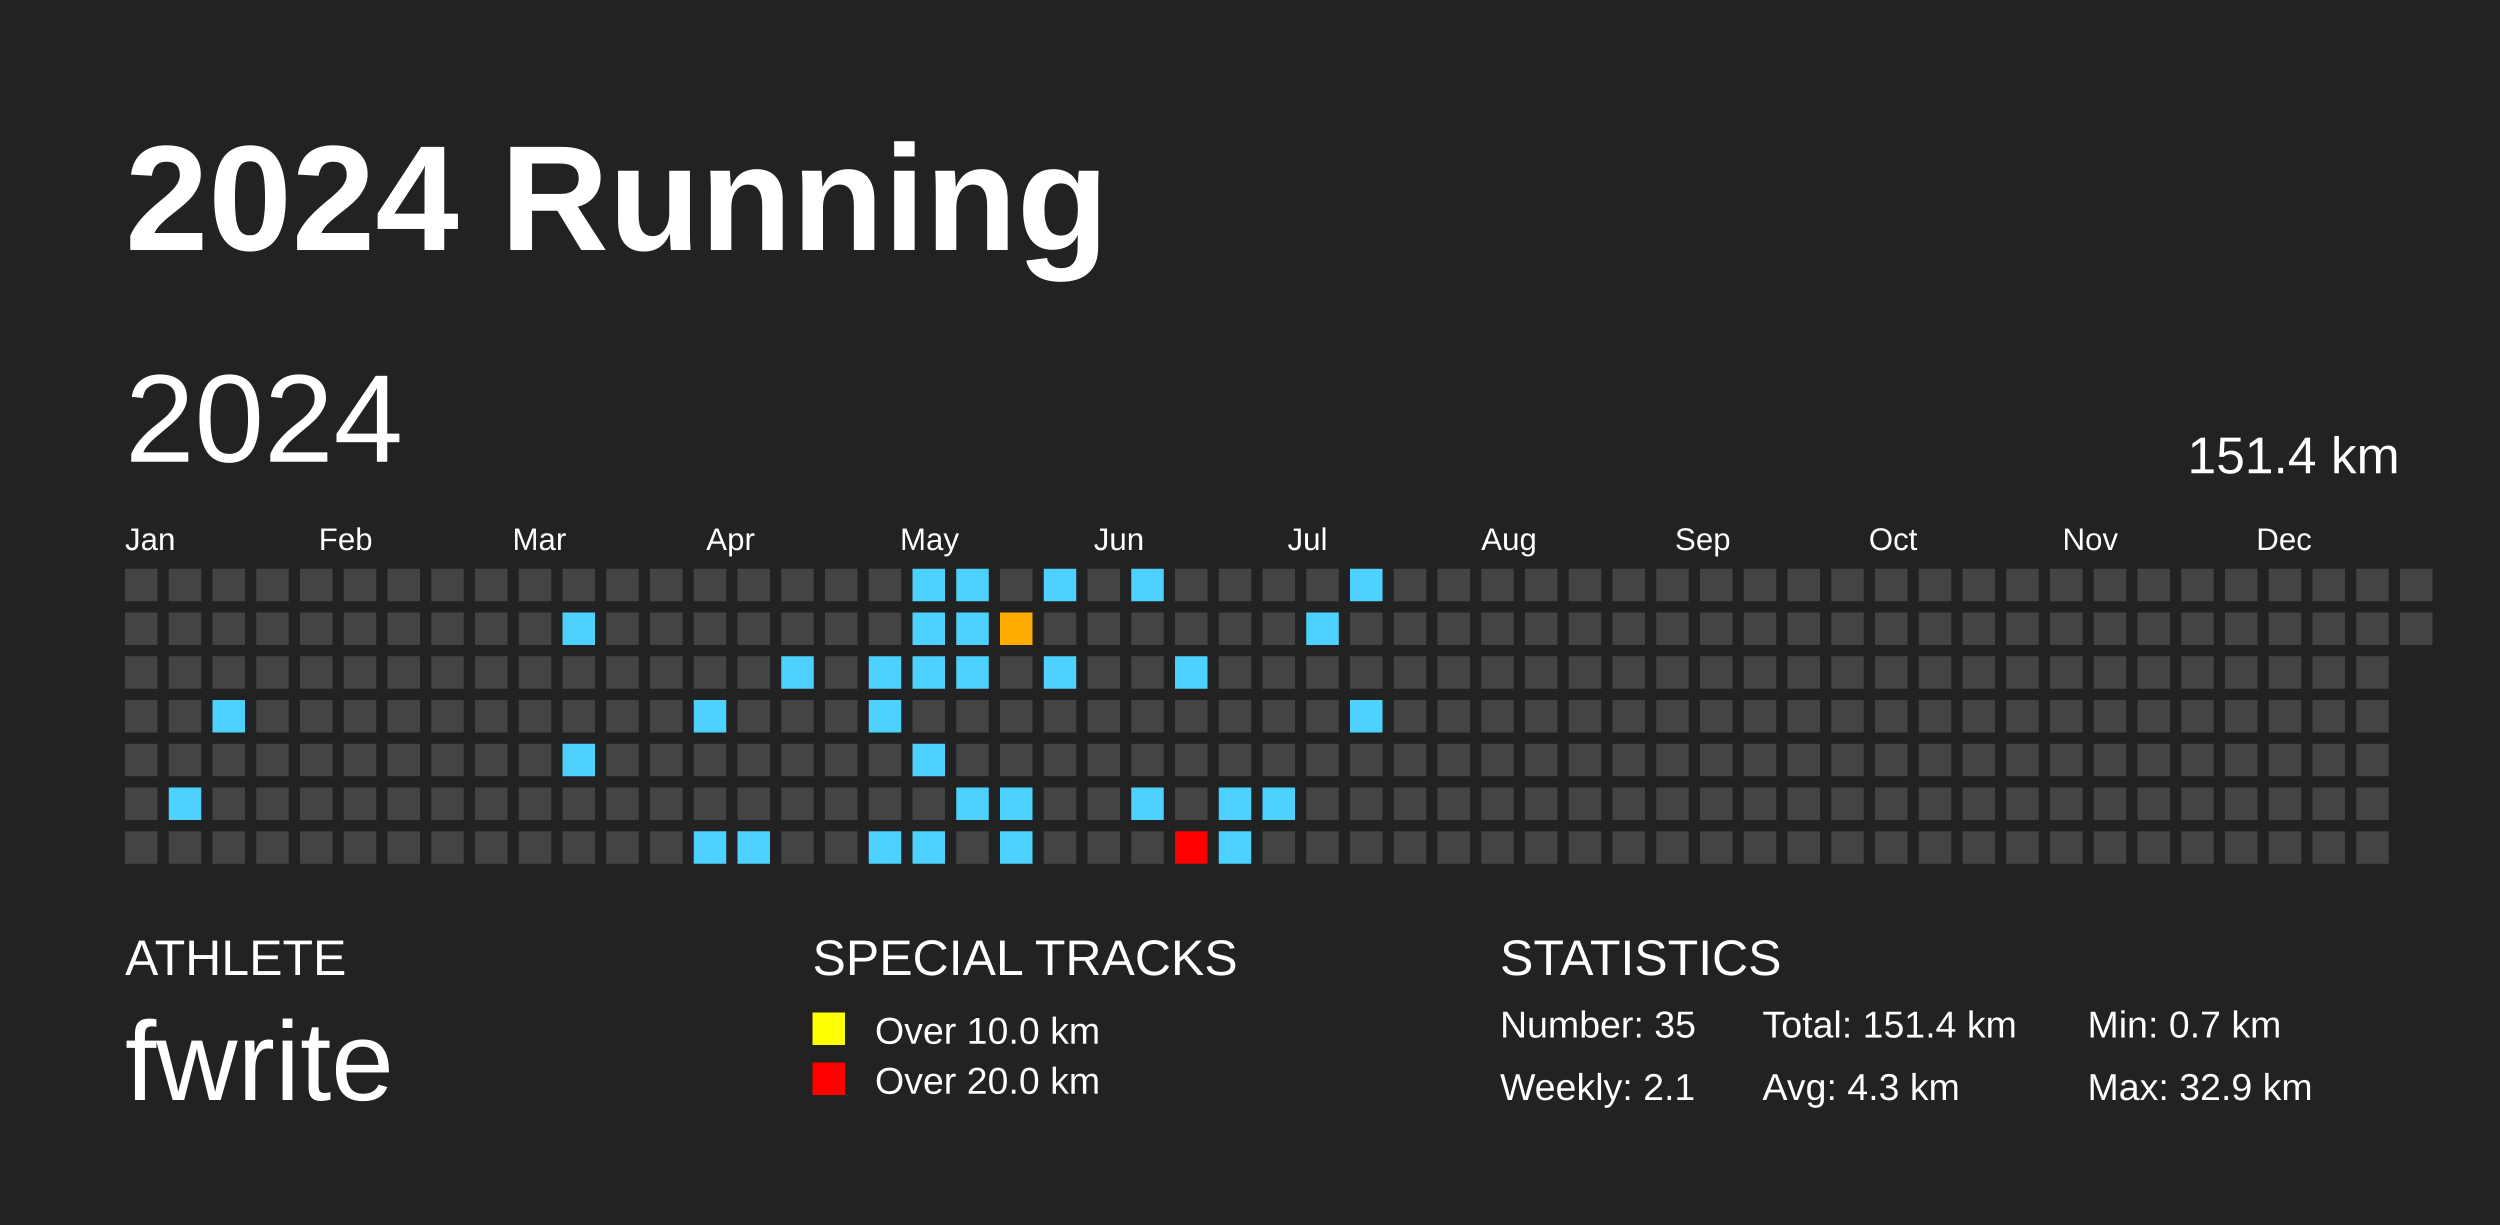
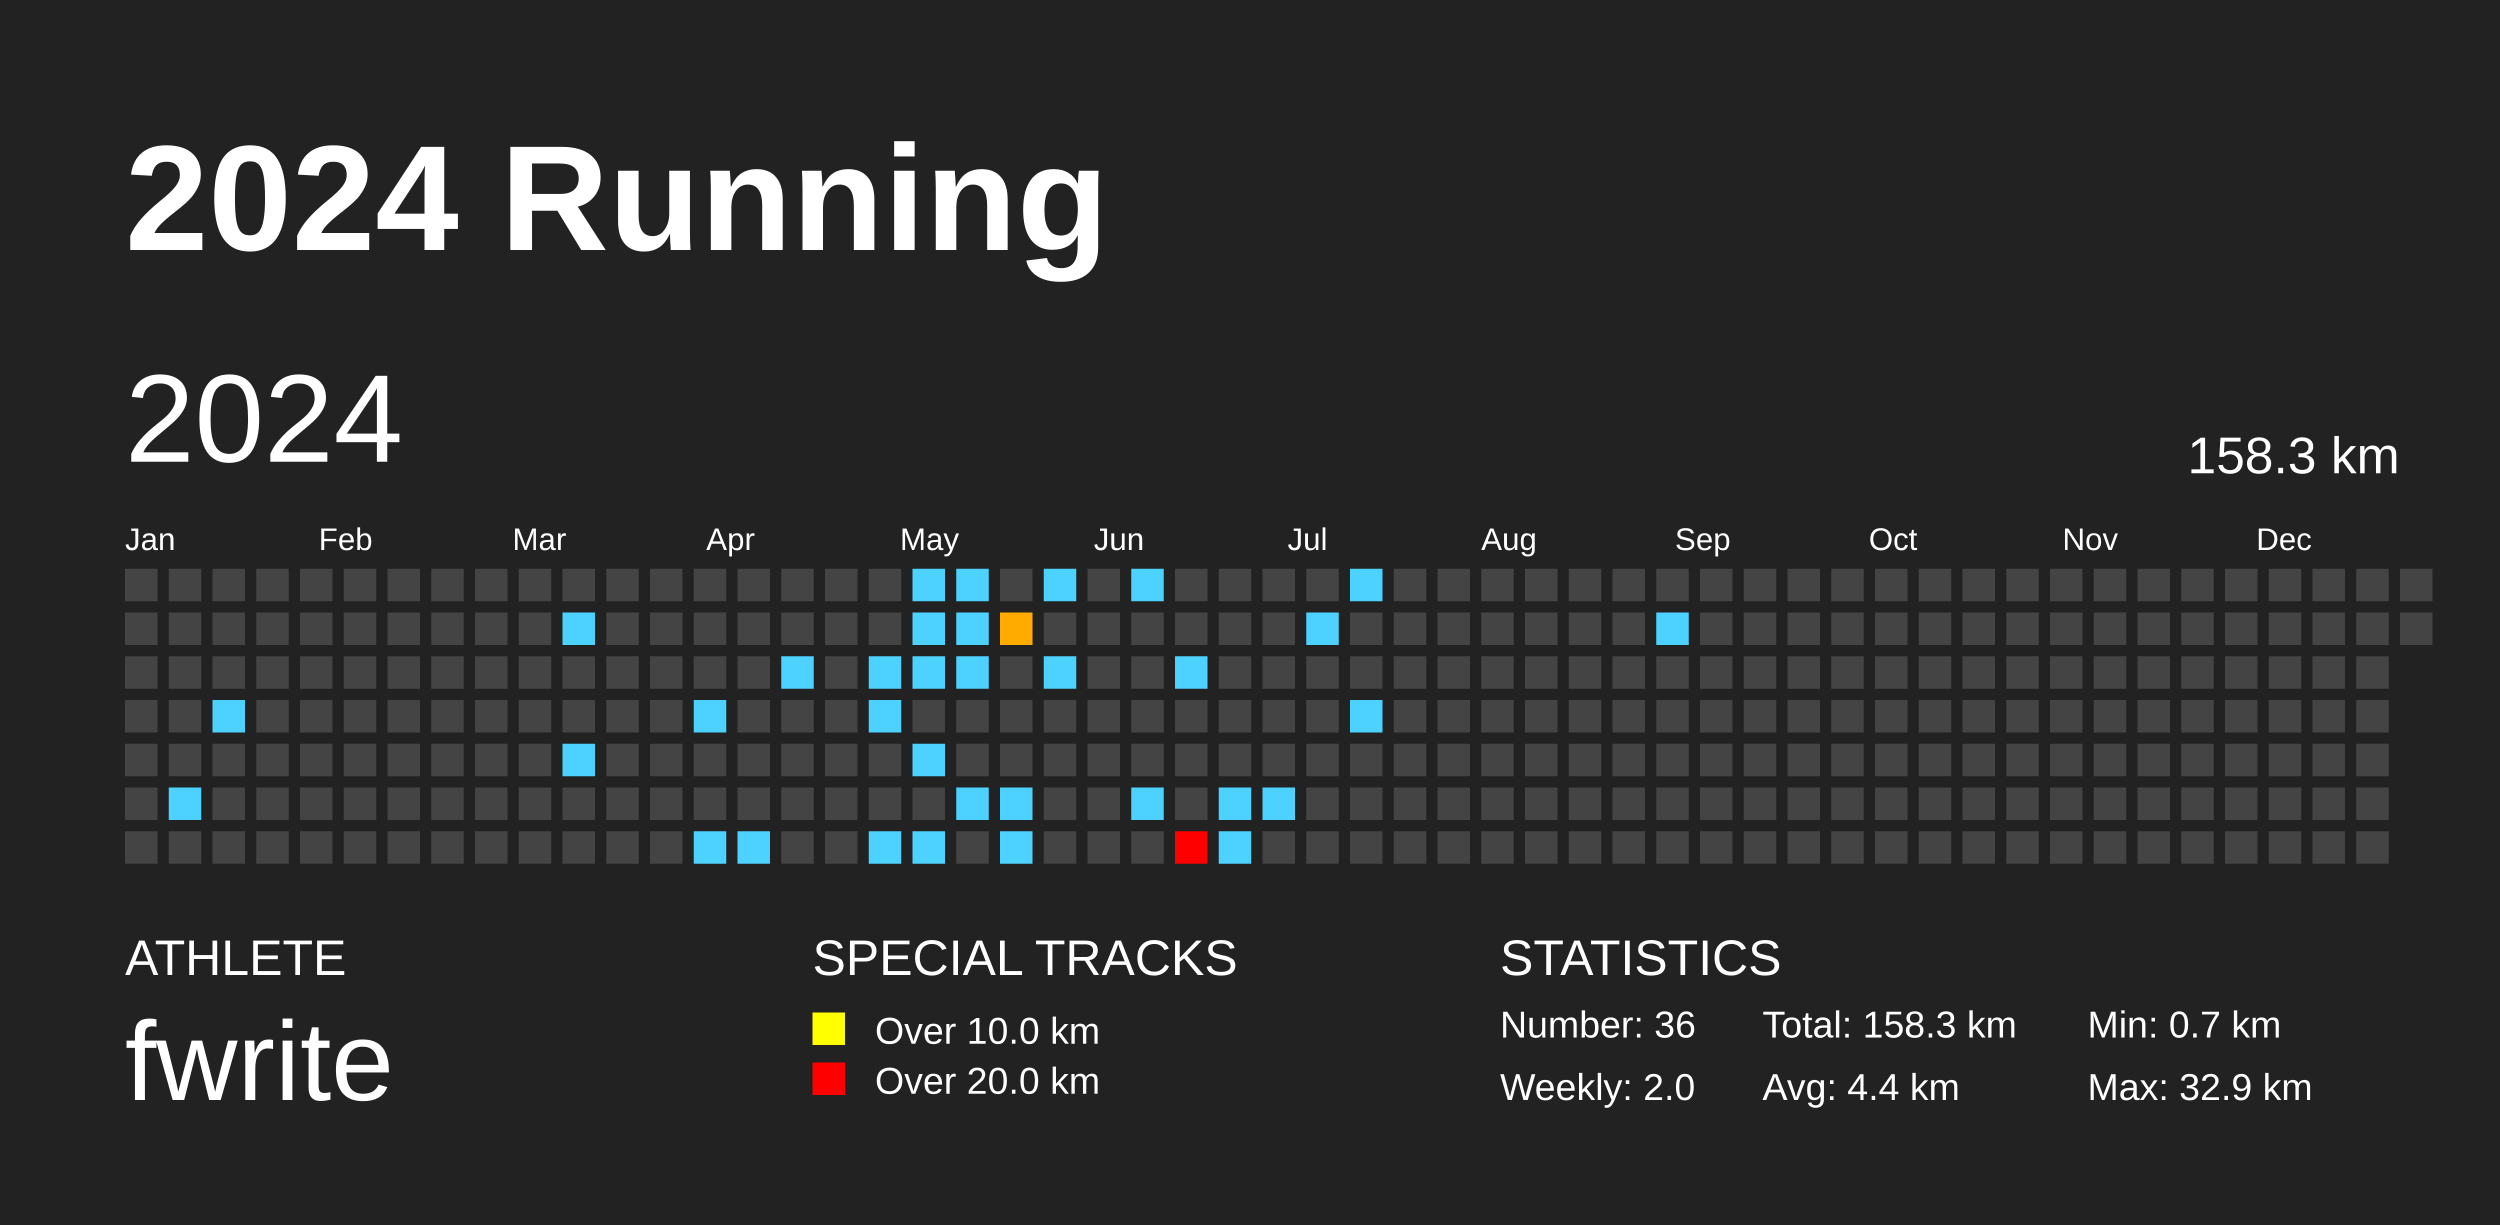
<svg xmlns="http://www.w3.org/2000/svg" baseProfile="full" height="98mm" version="1.1" viewBox="0,0,200,98" width="200mm">
  <defs />
  <rect fill="#222222" height="98" width="200" x="0" y="0" />
  <text fill="#FFFFFF" style="font-size:12px; font-family:Arial; font-weight:bold;" x="10" y="20">2024 Running</text>
  <text fill="#FFFFFF" style="font-size:4px; font-family:Arial" x="10" y="78">ATHLETE</text>
  <text fill="#FFFFFF" style="font-size:9px; font-family:Arial" x="10" y="88">fwrite</text>
  <text fill="#FFFFFF" style="font-size:4px; font-family:Arial" x="65" y="78">SPECIAL TRACKS</text>
  <rect fill="yellow" height="2.6" width="2.6" x="65" y="81" />
  <text fill="#FFFFFF" style="font-size:3px; font-family:Arial" x="70" y="83.5">Over 10.0 km</text>
  <rect fill="red" height="2.6" width="2.6" x="65" y="85" />
  <text fill="#FFFFFF" style="font-size:3px; font-family:Arial" x="70" y="87.5">Over 20.0 km</text>
  <text fill="#FFFFFF" style="font-size:4px; font-family:Arial" x="120" y="78">STATISTICS</text>
-   <text fill="#FFFFFF" style="font-size:3px; font-family:Arial" x="120" y="83">Number: 35</text>
-   <text fill="#FFFFFF" style="font-size:3px; font-family:Arial" x="120" y="88">Weekly: 2.1</text>
-   <text fill="#FFFFFF" style="font-size:3px; font-family:Arial" x="141" y="83">Total: 151.4 km</text>
-   <text fill="#FFFFFF" style="font-size:3px; font-family:Arial" x="141" y="88">Avg: 4.3 km</text>
+   <text fill="#FFFFFF" style="font-size:3px; font-family:Arial" x="120" y="83">Number: 36</text>
+   <text fill="#FFFFFF" style="font-size:3px; font-family:Arial" x="120" y="88">Weekly: 2.0</text>
+   <text fill="#FFFFFF" style="font-size:3px; font-family:Arial" x="141" y="83">Total: 158.3 km</text>
+   <text fill="#FFFFFF" style="font-size:3px; font-family:Arial" x="141" y="88">Avg: 4.4 km</text>
  <text fill="#FFFFFF" style="font-size:3px; font-family:Arial" x="167" y="83">Min: 0.7 km</text>
  <text fill="#FFFFFF" style="font-size:3px; font-family:Arial" x="167" y="88">Max: 32.9 km</text>
  <text dominant-baseline="hanging" fill="#FFFFFF" style="font-size:10.0px; font-family:Arial;" x="10" y="30">2024</text>
-   <text dominant-baseline="hanging" fill="#FFFFFF" style="font-size:4.125px; font-family:Arial;" x="175" y="35">151.4 km</text>
+   <text dominant-baseline="hanging" fill="#FFFFFF" style="font-size:4.125px; font-family:Arial;" x="175" y="35">158.3 km</text>
  <text fill="#FFFFFF" style="font-size:2.5px; font-family:Arial" x="10.0" y="44">Jan</text>
  <text fill="#FFFFFF" style="font-size:2.5px; font-family:Arial" x="25.5" y="44">Feb</text>
  <text fill="#FFFFFF" style="font-size:2.5px; font-family:Arial" x="41.0" y="44">Mar</text>
  <text fill="#FFFFFF" style="font-size:2.5px; font-family:Arial" x="56.5" y="44">Apr</text>
  <text fill="#FFFFFF" style="font-size:2.5px; font-family:Arial" x="72.0" y="44">May</text>
  <text fill="#FFFFFF" style="font-size:2.5px; font-family:Arial" x="87.5" y="44">Jun</text>
  <text fill="#FFFFFF" style="font-size:2.5px; font-family:Arial" x="103.0" y="44">Jul</text>
  <text fill="#FFFFFF" style="font-size:2.5px; font-family:Arial" x="118.5" y="44">Aug</text>
  <text fill="#FFFFFF" style="font-size:2.5px; font-family:Arial" x="134.0" y="44">Sep</text>
  <text fill="#FFFFFF" style="font-size:2.5px; font-family:Arial" x="149.5" y="44">Oct</text>
  <text fill="#FFFFFF" style="font-size:2.5px; font-family:Arial" x="165.0" y="44">Nov</text>
  <text fill="#FFFFFF" style="font-size:2.5px; font-family:Arial" x="180.5" y="44">Dec</text>
  <rect fill="#444444" height="2.6" width="2.6" x="10.0" y="45.5" />
  <rect fill="#444444" height="2.6" width="2.6" x="10.0" y="49.0" />
  <rect fill="#444444" height="2.6" width="2.6" x="10.0" y="52.5" />
  <rect fill="#444444" height="2.6" width="2.6" x="10.0" y="56.0" />
  <rect fill="#444444" height="2.6" width="2.6" x="10.0" y="59.5" />
  <rect fill="#444444" height="2.6" width="2.6" x="10.0" y="63.0" />
  <rect fill="#444444" height="2.6" width="2.6" x="10.0" y="66.5" />
  <rect fill="#444444" height="2.6" width="2.6" x="13.5" y="45.5" />
  <rect fill="#444444" height="2.6" width="2.6" x="13.5" y="49.0" />
  <rect fill="#444444" height="2.6" width="2.6" x="13.5" y="52.5" />
  <rect fill="#444444" height="2.6" width="2.6" x="13.5" y="56.0" />
  <rect fill="#444444" height="2.6" width="2.6" x="13.5" y="59.5" />
  <rect fill="#4dd2ff" height="2.6" width="2.6" x="13.5" y="63.0" />
  <rect fill="#444444" height="2.6" width="2.6" x="13.5" y="66.5" />
  <rect fill="#444444" height="2.6" width="2.6" x="17.0" y="45.5" />
  <rect fill="#444444" height="2.6" width="2.6" x="17.0" y="49.0" />
  <rect fill="#444444" height="2.6" width="2.6" x="17.0" y="52.5" />
  <rect fill="#4dd2ff" height="2.6" width="2.6" x="17.0" y="56.0" />
  <rect fill="#444444" height="2.6" width="2.6" x="17.0" y="59.5" />
  <rect fill="#444444" height="2.6" width="2.6" x="17.0" y="63.0" />
  <rect fill="#444444" height="2.6" width="2.6" x="17.0" y="66.5" />
  <rect fill="#444444" height="2.6" width="2.6" x="20.5" y="45.5" />
  <rect fill="#444444" height="2.6" width="2.6" x="20.5" y="49.0" />
  <rect fill="#444444" height="2.6" width="2.6" x="20.5" y="52.5" />
  <rect fill="#444444" height="2.6" width="2.6" x="20.5" y="56.0" />
  <rect fill="#444444" height="2.6" width="2.6" x="20.5" y="59.5" />
  <rect fill="#444444" height="2.6" width="2.6" x="20.5" y="63.0" />
  <rect fill="#444444" height="2.6" width="2.6" x="20.5" y="66.5" />
  <rect fill="#444444" height="2.6" width="2.6" x="24.0" y="45.5" />
  <rect fill="#444444" height="2.6" width="2.6" x="24.0" y="49.0" />
  <rect fill="#444444" height="2.6" width="2.6" x="24.0" y="52.5" />
  <rect fill="#444444" height="2.6" width="2.6" x="24.0" y="56.0" />
  <rect fill="#444444" height="2.6" width="2.6" x="24.0" y="59.5" />
  <rect fill="#444444" height="2.6" width="2.6" x="24.0" y="63.0" />
  <rect fill="#444444" height="2.6" width="2.6" x="24.0" y="66.5" />
  <rect fill="#444444" height="2.6" width="2.6" x="27.5" y="45.5" />
  <rect fill="#444444" height="2.6" width="2.6" x="27.5" y="49.0" />
  <rect fill="#444444" height="2.6" width="2.6" x="27.5" y="52.5" />
  <rect fill="#444444" height="2.6" width="2.6" x="27.5" y="56.0" />
  <rect fill="#444444" height="2.6" width="2.6" x="27.5" y="59.5" />
  <rect fill="#444444" height="2.6" width="2.6" x="27.5" y="63.0" />
  <rect fill="#444444" height="2.6" width="2.6" x="27.5" y="66.5" />
  <rect fill="#444444" height="2.6" width="2.6" x="31.0" y="45.5" />
  <rect fill="#444444" height="2.6" width="2.6" x="31.0" y="49.0" />
  <rect fill="#444444" height="2.6" width="2.6" x="31.0" y="52.5" />
  <rect fill="#444444" height="2.6" width="2.6" x="31.0" y="56.0" />
  <rect fill="#444444" height="2.6" width="2.6" x="31.0" y="59.5" />
  <rect fill="#444444" height="2.6" width="2.6" x="31.0" y="63.0" />
  <rect fill="#444444" height="2.6" width="2.6" x="31.0" y="66.5" />
  <rect fill="#444444" height="2.6" width="2.6" x="34.5" y="45.5" />
  <rect fill="#444444" height="2.6" width="2.6" x="34.5" y="49.0" />
  <rect fill="#444444" height="2.6" width="2.6" x="34.5" y="52.5" />
  <rect fill="#444444" height="2.6" width="2.6" x="34.5" y="56.0" />
  <rect fill="#444444" height="2.6" width="2.6" x="34.5" y="59.5" />
  <rect fill="#444444" height="2.6" width="2.6" x="34.5" y="63.0" />
  <rect fill="#444444" height="2.6" width="2.6" x="34.5" y="66.5" />
  <rect fill="#444444" height="2.6" width="2.6" x="38.0" y="45.5" />
  <rect fill="#444444" height="2.6" width="2.6" x="38.0" y="49.0" />
  <rect fill="#444444" height="2.6" width="2.6" x="38.0" y="52.5" />
  <rect fill="#444444" height="2.6" width="2.6" x="38.0" y="56.0" />
  <rect fill="#444444" height="2.6" width="2.6" x="38.0" y="59.5" />
  <rect fill="#444444" height="2.6" width="2.6" x="38.0" y="63.0" />
  <rect fill="#444444" height="2.6" width="2.6" x="38.0" y="66.5" />
  <rect fill="#444444" height="2.6" width="2.6" x="41.5" y="45.5" />
  <rect fill="#444444" height="2.6" width="2.6" x="41.5" y="49.0" />
  <rect fill="#444444" height="2.6" width="2.6" x="41.5" y="52.5" />
  <rect fill="#444444" height="2.6" width="2.6" x="41.5" y="56.0" />
  <rect fill="#444444" height="2.6" width="2.6" x="41.5" y="59.5" />
  <rect fill="#444444" height="2.6" width="2.6" x="41.5" y="63.0" />
  <rect fill="#444444" height="2.6" width="2.6" x="41.5" y="66.5" />
  <rect fill="#444444" height="2.6" width="2.6" x="45.0" y="45.5" />
  <rect fill="#4dd2ff" height="2.6" width="2.6" x="45.0" y="49.0" />
  <rect fill="#444444" height="2.6" width="2.6" x="45.0" y="52.5" />
  <rect fill="#444444" height="2.6" width="2.6" x="45.0" y="56.0" />
  <rect fill="#4dd2ff" height="2.6" width="2.6" x="45.0" y="59.5" />
  <rect fill="#444444" height="2.6" width="2.6" x="45.0" y="63.0" />
  <rect fill="#444444" height="2.6" width="2.6" x="45.0" y="66.5" />
  <rect fill="#444444" height="2.6" width="2.6" x="48.5" y="45.5" />
  <rect fill="#444444" height="2.6" width="2.6" x="48.5" y="49.0" />
  <rect fill="#444444" height="2.6" width="2.6" x="48.5" y="52.5" />
  <rect fill="#444444" height="2.6" width="2.6" x="48.5" y="56.0" />
  <rect fill="#444444" height="2.6" width="2.6" x="48.5" y="59.5" />
  <rect fill="#444444" height="2.6" width="2.6" x="48.5" y="63.0" />
  <rect fill="#444444" height="2.6" width="2.6" x="48.5" y="66.5" />
  <rect fill="#444444" height="2.6" width="2.6" x="52.0" y="45.5" />
  <rect fill="#444444" height="2.6" width="2.6" x="52.0" y="49.0" />
  <rect fill="#444444" height="2.6" width="2.6" x="52.0" y="52.5" />
  <rect fill="#444444" height="2.6" width="2.6" x="52.0" y="56.0" />
  <rect fill="#444444" height="2.6" width="2.6" x="52.0" y="59.5" />
  <rect fill="#444444" height="2.6" width="2.6" x="52.0" y="63.0" />
  <rect fill="#444444" height="2.6" width="2.6" x="52.0" y="66.5" />
  <rect fill="#444444" height="2.6" width="2.6" x="55.5" y="45.5" />
  <rect fill="#444444" height="2.6" width="2.6" x="55.5" y="49.0" />
  <rect fill="#444444" height="2.6" width="2.6" x="55.5" y="52.5" />
  <rect fill="#4dd2ff" height="2.6" width="2.6" x="55.5" y="56.0" />
  <rect fill="#444444" height="2.6" width="2.6" x="55.5" y="59.5" />
  <rect fill="#444444" height="2.6" width="2.6" x="55.5" y="63.0" />
  <rect fill="#4dd2ff" height="2.6" width="2.6" x="55.5" y="66.5" />
  <rect fill="#444444" height="2.6" width="2.6" x="59.0" y="45.5" />
  <rect fill="#444444" height="2.6" width="2.6" x="59.0" y="49.0" />
  <rect fill="#444444" height="2.6" width="2.6" x="59.0" y="52.5" />
  <rect fill="#444444" height="2.6" width="2.6" x="59.0" y="56.0" />
  <rect fill="#444444" height="2.6" width="2.6" x="59.0" y="59.5" />
  <rect fill="#444444" height="2.6" width="2.6" x="59.0" y="63.0" />
  <rect fill="#4dd2ff" height="2.6" width="2.6" x="59.0" y="66.5" />
  <rect fill="#444444" height="2.6" width="2.6" x="62.5" y="45.5" />
  <rect fill="#444444" height="2.6" width="2.6" x="62.5" y="49.0" />
  <rect fill="#4dd2ff" height="2.6" width="2.6" x="62.5" y="52.5" />
  <rect fill="#444444" height="2.6" width="2.6" x="62.5" y="56.0" />
  <rect fill="#444444" height="2.6" width="2.6" x="62.5" y="59.5" />
  <rect fill="#444444" height="2.6" width="2.6" x="62.5" y="63.0" />
  <rect fill="#444444" height="2.6" width="2.6" x="62.5" y="66.5" />
  <rect fill="#444444" height="2.6" width="2.6" x="66.0" y="45.5" />
  <rect fill="#444444" height="2.6" width="2.6" x="66.0" y="49.0" />
  <rect fill="#444444" height="2.6" width="2.6" x="66.0" y="52.5" />
  <rect fill="#444444" height="2.6" width="2.6" x="66.0" y="56.0" />
  <rect fill="#444444" height="2.6" width="2.6" x="66.0" y="59.5" />
  <rect fill="#444444" height="2.6" width="2.6" x="66.0" y="63.0" />
  <rect fill="#444444" height="2.6" width="2.6" x="66.0" y="66.5" />
  <rect fill="#444444" height="2.6" width="2.6" x="69.5" y="45.5" />
  <rect fill="#444444" height="2.6" width="2.6" x="69.5" y="49.0" />
  <rect fill="#4dd2ff" height="2.6" width="2.6" x="69.5" y="52.5" />
  <rect fill="#4dd2ff" height="2.6" width="2.6" x="69.5" y="56.0" />
  <rect fill="#444444" height="2.6" width="2.6" x="69.5" y="59.5" />
  <rect fill="#444444" height="2.6" width="2.6" x="69.5" y="63.0" />
  <rect fill="#4dd2ff" height="2.6" width="2.6" x="69.5" y="66.5" />
  <rect fill="#4dd2ff" height="2.6" width="2.6" x="73.0" y="45.5" />
  <rect fill="#4dd2ff" height="2.6" width="2.6" x="73.0" y="49.0" />
  <rect fill="#4dd2ff" height="2.6" width="2.6" x="73.0" y="52.5" />
  <rect fill="#444444" height="2.6" width="2.6" x="73.0" y="56.0" />
  <rect fill="#4dd2ff" height="2.6" width="2.6" x="73.0" y="59.5" />
  <rect fill="#444444" height="2.6" width="2.6" x="73.0" y="63.0" />
  <rect fill="#4dd2ff" height="2.6" width="2.6" x="73.0" y="66.5" />
  <rect fill="#4dd2ff" height="2.6" width="2.6" x="76.5" y="45.5" />
  <rect fill="#4dd2ff" height="2.6" width="2.6" x="76.5" y="49.0" />
  <rect fill="#4dd2ff" height="2.6" width="2.6" x="76.5" y="52.5" />
  <rect fill="#444444" height="2.6" width="2.6" x="76.5" y="56.0" />
  <rect fill="#444444" height="2.6" width="2.6" x="76.5" y="59.5" />
  <rect fill="#4dd2ff" height="2.6" width="2.6" x="76.5" y="63.0" />
  <rect fill="#444444" height="2.6" width="2.6" x="76.5" y="66.5" />
  <rect fill="#444444" height="2.6" width="2.6" x="80.0" y="45.5" />
  <rect fill="#ffab00" height="2.6" width="2.6" x="80.0" y="49.0" />
  <rect fill="#444444" height="2.6" width="2.6" x="80.0" y="52.5" />
  <rect fill="#444444" height="2.6" width="2.6" x="80.0" y="56.0" />
  <rect fill="#444444" height="2.6" width="2.6" x="80.0" y="59.5" />
  <rect fill="#4dd2ff" height="2.6" width="2.6" x="80.0" y="63.0" />
  <rect fill="#4dd2ff" height="2.6" width="2.6" x="80.0" y="66.5" />
  <rect fill="#4dd2ff" height="2.6" width="2.6" x="83.5" y="45.5" />
  <rect fill="#444444" height="2.6" width="2.6" x="83.5" y="49.0" />
  <rect fill="#4dd2ff" height="2.6" width="2.6" x="83.5" y="52.5" />
  <rect fill="#444444" height="2.6" width="2.6" x="83.5" y="56.0" />
  <rect fill="#444444" height="2.6" width="2.6" x="83.5" y="59.5" />
  <rect fill="#444444" height="2.6" width="2.6" x="83.5" y="63.0" />
  <rect fill="#444444" height="2.6" width="2.6" x="83.5" y="66.5" />
  <rect fill="#444444" height="2.6" width="2.6" x="87.0" y="45.5" />
  <rect fill="#444444" height="2.6" width="2.6" x="87.0" y="49.0" />
  <rect fill="#444444" height="2.6" width="2.6" x="87.0" y="52.5" />
  <rect fill="#444444" height="2.6" width="2.6" x="87.0" y="56.0" />
  <rect fill="#444444" height="2.6" width="2.6" x="87.0" y="59.5" />
  <rect fill="#444444" height="2.6" width="2.6" x="87.0" y="63.0" />
  <rect fill="#444444" height="2.6" width="2.6" x="87.0" y="66.5" />
  <rect fill="#4dd2ff" height="2.6" width="2.6" x="90.5" y="45.5" />
  <rect fill="#444444" height="2.6" width="2.6" x="90.5" y="49.0" />
  <rect fill="#444444" height="2.6" width="2.6" x="90.5" y="52.5" />
  <rect fill="#444444" height="2.6" width="2.6" x="90.5" y="56.0" />
  <rect fill="#444444" height="2.6" width="2.6" x="90.5" y="59.5" />
  <rect fill="#4dd2ff" height="2.6" width="2.6" x="90.5" y="63.0" />
  <rect fill="#444444" height="2.6" width="2.6" x="90.5" y="66.5" />
  <rect fill="#444444" height="2.6" width="2.6" x="94.0" y="45.5" />
  <rect fill="#444444" height="2.6" width="2.6" x="94.0" y="49.0" />
  <rect fill="#4dd2ff" height="2.6" width="2.6" x="94.0" y="52.5" />
  <rect fill="#444444" height="2.6" width="2.6" x="94.0" y="56.0" />
  <rect fill="#444444" height="2.6" width="2.6" x="94.0" y="59.5" />
  <rect fill="#444444" height="2.6" width="2.6" x="94.0" y="63.0" />
  <rect fill="red" height="2.6" width="2.6" x="94.0" y="66.5" />
  <rect fill="#444444" height="2.6" width="2.6" x="97.5" y="45.5" />
  <rect fill="#444444" height="2.6" width="2.6" x="97.5" y="49.0" />
  <rect fill="#444444" height="2.6" width="2.6" x="97.5" y="52.5" />
  <rect fill="#444444" height="2.6" width="2.6" x="97.5" y="56.0" />
  <rect fill="#444444" height="2.6" width="2.6" x="97.5" y="59.5" />
  <rect fill="#4dd2ff" height="2.6" width="2.6" x="97.5" y="63.0" />
  <rect fill="#4dd2ff" height="2.6" width="2.6" x="97.5" y="66.5" />
  <rect fill="#444444" height="2.6" width="2.6" x="101.0" y="45.5" />
  <rect fill="#444444" height="2.6" width="2.6" x="101.0" y="49.0" />
  <rect fill="#444444" height="2.6" width="2.6" x="101.0" y="52.5" />
  <rect fill="#444444" height="2.6" width="2.6" x="101.0" y="56.0" />
  <rect fill="#444444" height="2.6" width="2.6" x="101.0" y="59.5" />
  <rect fill="#4dd2ff" height="2.6" width="2.6" x="101.0" y="63.0" />
  <rect fill="#444444" height="2.6" width="2.6" x="101.0" y="66.5" />
  <rect fill="#444444" height="2.6" width="2.6" x="104.5" y="45.5" />
  <rect fill="#4dd2ff" height="2.6" width="2.6" x="104.5" y="49.0" />
  <rect fill="#444444" height="2.6" width="2.6" x="104.5" y="52.5" />
  <rect fill="#444444" height="2.6" width="2.6" x="104.5" y="56.0" />
  <rect fill="#444444" height="2.6" width="2.6" x="104.5" y="59.5" />
  <rect fill="#444444" height="2.6" width="2.6" x="104.5" y="63.0" />
  <rect fill="#444444" height="2.6" width="2.6" x="104.5" y="66.5" />
  <rect fill="#4dd2ff" height="2.6" width="2.6" x="108.0" y="45.5" />
  <rect fill="#444444" height="2.6" width="2.6" x="108.0" y="49.0" />
  <rect fill="#444444" height="2.6" width="2.6" x="108.0" y="52.5" />
  <rect fill="#4dd2ff" height="2.6" width="2.6" x="108.0" y="56.0" />
  <rect fill="#444444" height="2.6" width="2.6" x="108.0" y="59.5" />
  <rect fill="#444444" height="2.6" width="2.6" x="108.0" y="63.0" />
  <rect fill="#444444" height="2.6" width="2.6" x="108.0" y="66.5" />
  <rect fill="#444444" height="2.6" width="2.6" x="111.5" y="45.5" />
  <rect fill="#444444" height="2.6" width="2.6" x="111.5" y="49.0" />
  <rect fill="#444444" height="2.6" width="2.6" x="111.5" y="52.5" />
  <rect fill="#444444" height="2.6" width="2.6" x="111.5" y="56.0" />
  <rect fill="#444444" height="2.6" width="2.6" x="111.5" y="59.5" />
  <rect fill="#444444" height="2.6" width="2.6" x="111.5" y="63.0" />
  <rect fill="#444444" height="2.6" width="2.6" x="111.5" y="66.5" />
  <rect fill="#444444" height="2.6" width="2.6" x="115.0" y="45.5" />
  <rect fill="#444444" height="2.6" width="2.6" x="115.0" y="49.0" />
  <rect fill="#444444" height="2.6" width="2.6" x="115.0" y="52.5" />
  <rect fill="#444444" height="2.6" width="2.6" x="115.0" y="56.0" />
  <rect fill="#444444" height="2.6" width="2.6" x="115.0" y="59.5" />
  <rect fill="#444444" height="2.6" width="2.6" x="115.0" y="63.0" />
  <rect fill="#444444" height="2.6" width="2.6" x="115.0" y="66.5" />
  <rect fill="#444444" height="2.6" width="2.6" x="118.5" y="45.5" />
  <rect fill="#444444" height="2.6" width="2.6" x="118.5" y="49.0" />
  <rect fill="#444444" height="2.6" width="2.6" x="118.5" y="52.5" />
  <rect fill="#444444" height="2.6" width="2.6" x="118.5" y="56.0" />
  <rect fill="#444444" height="2.6" width="2.6" x="118.5" y="59.5" />
  <rect fill="#444444" height="2.6" width="2.6" x="118.5" y="63.0" />
  <rect fill="#444444" height="2.6" width="2.6" x="118.5" y="66.5" />
  <rect fill="#444444" height="2.6" width="2.6" x="122.0" y="45.5" />
  <rect fill="#444444" height="2.6" width="2.6" x="122.0" y="49.0" />
  <rect fill="#444444" height="2.6" width="2.6" x="122.0" y="52.5" />
  <rect fill="#444444" height="2.6" width="2.6" x="122.0" y="56.0" />
  <rect fill="#444444" height="2.6" width="2.6" x="122.0" y="59.5" />
  <rect fill="#444444" height="2.6" width="2.6" x="122.0" y="63.0" />
  <rect fill="#444444" height="2.6" width="2.6" x="122.0" y="66.5" />
  <rect fill="#444444" height="2.6" width="2.6" x="125.5" y="45.5" />
  <rect fill="#444444" height="2.6" width="2.6" x="125.5" y="49.0" />
  <rect fill="#444444" height="2.6" width="2.6" x="125.5" y="52.5" />
  <rect fill="#444444" height="2.6" width="2.6" x="125.5" y="56.0" />
  <rect fill="#444444" height="2.6" width="2.6" x="125.5" y="59.5" />
  <rect fill="#444444" height="2.6" width="2.6" x="125.5" y="63.0" />
  <rect fill="#444444" height="2.6" width="2.6" x="125.5" y="66.5" />
  <rect fill="#444444" height="2.6" width="2.6" x="129.0" y="45.5" />
  <rect fill="#444444" height="2.6" width="2.6" x="129.0" y="49.0" />
  <rect fill="#444444" height="2.6" width="2.6" x="129.0" y="52.5" />
  <rect fill="#444444" height="2.6" width="2.6" x="129.0" y="56.0" />
  <rect fill="#444444" height="2.6" width="2.6" x="129.0" y="59.5" />
  <rect fill="#444444" height="2.6" width="2.6" x="129.0" y="63.0" />
  <rect fill="#444444" height="2.6" width="2.6" x="129.0" y="66.5" />
  <rect fill="#444444" height="2.6" width="2.6" x="132.5" y="45.5" />
-   <rect fill="#444444" height="2.6" width="2.6" x="132.5" y="49.0" />
+   <rect fill="#4dd2ff" height="2.6" width="2.6" x="132.5" y="49.0" />
  <rect fill="#444444" height="2.6" width="2.6" x="132.5" y="52.5" />
  <rect fill="#444444" height="2.6" width="2.6" x="132.5" y="56.0" />
  <rect fill="#444444" height="2.6" width="2.6" x="132.5" y="59.5" />
  <rect fill="#444444" height="2.6" width="2.6" x="132.5" y="63.0" />
  <rect fill="#444444" height="2.6" width="2.6" x="132.5" y="66.5" />
  <rect fill="#444444" height="2.6" width="2.6" x="136.0" y="45.5" />
  <rect fill="#444444" height="2.6" width="2.6" x="136.0" y="49.0" />
  <rect fill="#444444" height="2.6" width="2.6" x="136.0" y="52.5" />
  <rect fill="#444444" height="2.6" width="2.6" x="136.0" y="56.0" />
  <rect fill="#444444" height="2.6" width="2.6" x="136.0" y="59.5" />
  <rect fill="#444444" height="2.6" width="2.6" x="136.0" y="63.0" />
  <rect fill="#444444" height="2.6" width="2.6" x="136.0" y="66.5" />
  <rect fill="#444444" height="2.6" width="2.6" x="139.5" y="45.5" />
  <rect fill="#444444" height="2.6" width="2.6" x="139.5" y="49.0" />
  <rect fill="#444444" height="2.6" width="2.6" x="139.5" y="52.5" />
  <rect fill="#444444" height="2.6" width="2.6" x="139.5" y="56.0" />
  <rect fill="#444444" height="2.6" width="2.6" x="139.5" y="59.5" />
  <rect fill="#444444" height="2.6" width="2.6" x="139.5" y="63.0" />
  <rect fill="#444444" height="2.6" width="2.6" x="139.5" y="66.5" />
  <rect fill="#444444" height="2.6" width="2.6" x="143.0" y="45.5" />
  <rect fill="#444444" height="2.6" width="2.6" x="143.0" y="49.0" />
  <rect fill="#444444" height="2.6" width="2.6" x="143.0" y="52.5" />
  <rect fill="#444444" height="2.6" width="2.6" x="143.0" y="56.0" />
  <rect fill="#444444" height="2.6" width="2.6" x="143.0" y="59.5" />
  <rect fill="#444444" height="2.6" width="2.6" x="143.0" y="63.0" />
  <rect fill="#444444" height="2.6" width="2.6" x="143.0" y="66.5" />
  <rect fill="#444444" height="2.6" width="2.6" x="146.5" y="45.5" />
  <rect fill="#444444" height="2.6" width="2.6" x="146.5" y="49.0" />
  <rect fill="#444444" height="2.6" width="2.6" x="146.5" y="52.5" />
  <rect fill="#444444" height="2.6" width="2.6" x="146.5" y="56.0" />
  <rect fill="#444444" height="2.6" width="2.6" x="146.5" y="59.5" />
  <rect fill="#444444" height="2.6" width="2.6" x="146.5" y="63.0" />
  <rect fill="#444444" height="2.6" width="2.6" x="146.5" y="66.5" />
  <rect fill="#444444" height="2.6" width="2.6" x="150.0" y="45.5" />
  <rect fill="#444444" height="2.6" width="2.6" x="150.0" y="49.0" />
  <rect fill="#444444" height="2.6" width="2.6" x="150.0" y="52.5" />
  <rect fill="#444444" height="2.6" width="2.6" x="150.0" y="56.0" />
  <rect fill="#444444" height="2.6" width="2.6" x="150.0" y="59.5" />
  <rect fill="#444444" height="2.6" width="2.6" x="150.0" y="63.0" />
  <rect fill="#444444" height="2.6" width="2.6" x="150.0" y="66.5" />
  <rect fill="#444444" height="2.6" width="2.6" x="153.5" y="45.5" />
  <rect fill="#444444" height="2.6" width="2.6" x="153.5" y="49.0" />
  <rect fill="#444444" height="2.6" width="2.6" x="153.5" y="52.5" />
  <rect fill="#444444" height="2.6" width="2.6" x="153.5" y="56.0" />
  <rect fill="#444444" height="2.6" width="2.6" x="153.5" y="59.5" />
  <rect fill="#444444" height="2.6" width="2.6" x="153.5" y="63.0" />
  <rect fill="#444444" height="2.6" width="2.6" x="153.5" y="66.5" />
  <rect fill="#444444" height="2.6" width="2.6" x="157.0" y="45.5" />
  <rect fill="#444444" height="2.6" width="2.6" x="157.0" y="49.0" />
  <rect fill="#444444" height="2.6" width="2.6" x="157.0" y="52.5" />
  <rect fill="#444444" height="2.6" width="2.6" x="157.0" y="56.0" />
  <rect fill="#444444" height="2.6" width="2.6" x="157.0" y="59.5" />
  <rect fill="#444444" height="2.6" width="2.6" x="157.0" y="63.0" />
  <rect fill="#444444" height="2.6" width="2.6" x="157.0" y="66.5" />
  <rect fill="#444444" height="2.6" width="2.6" x="160.5" y="45.5" />
  <rect fill="#444444" height="2.6" width="2.6" x="160.5" y="49.0" />
  <rect fill="#444444" height="2.6" width="2.6" x="160.5" y="52.5" />
  <rect fill="#444444" height="2.6" width="2.6" x="160.5" y="56.0" />
  <rect fill="#444444" height="2.6" width="2.6" x="160.5" y="59.5" />
  <rect fill="#444444" height="2.6" width="2.6" x="160.5" y="63.0" />
  <rect fill="#444444" height="2.6" width="2.6" x="160.5" y="66.5" />
  <rect fill="#444444" height="2.6" width="2.6" x="164.0" y="45.5" />
  <rect fill="#444444" height="2.6" width="2.6" x="164.0" y="49.0" />
  <rect fill="#444444" height="2.6" width="2.6" x="164.0" y="52.5" />
  <rect fill="#444444" height="2.6" width="2.6" x="164.0" y="56.0" />
  <rect fill="#444444" height="2.6" width="2.6" x="164.0" y="59.5" />
  <rect fill="#444444" height="2.6" width="2.6" x="164.0" y="63.0" />
  <rect fill="#444444" height="2.6" width="2.6" x="164.0" y="66.5" />
  <rect fill="#444444" height="2.6" width="2.6" x="167.5" y="45.5" />
  <rect fill="#444444" height="2.6" width="2.6" x="167.5" y="49.0" />
  <rect fill="#444444" height="2.6" width="2.6" x="167.5" y="52.5" />
  <rect fill="#444444" height="2.6" width="2.6" x="167.5" y="56.0" />
  <rect fill="#444444" height="2.6" width="2.6" x="167.5" y="59.5" />
  <rect fill="#444444" height="2.6" width="2.6" x="167.5" y="63.0" />
  <rect fill="#444444" height="2.6" width="2.6" x="167.5" y="66.5" />
  <rect fill="#444444" height="2.6" width="2.6" x="171.0" y="45.5" />
  <rect fill="#444444" height="2.6" width="2.6" x="171.0" y="49.0" />
  <rect fill="#444444" height="2.6" width="2.6" x="171.0" y="52.5" />
  <rect fill="#444444" height="2.6" width="2.6" x="171.0" y="56.0" />
  <rect fill="#444444" height="2.6" width="2.6" x="171.0" y="59.5" />
  <rect fill="#444444" height="2.6" width="2.6" x="171.0" y="63.0" />
  <rect fill="#444444" height="2.6" width="2.6" x="171.0" y="66.5" />
  <rect fill="#444444" height="2.6" width="2.6" x="174.5" y="45.5" />
  <rect fill="#444444" height="2.6" width="2.6" x="174.5" y="49.0" />
  <rect fill="#444444" height="2.6" width="2.6" x="174.5" y="52.5" />
  <rect fill="#444444" height="2.6" width="2.6" x="174.5" y="56.0" />
  <rect fill="#444444" height="2.6" width="2.6" x="174.5" y="59.5" />
  <rect fill="#444444" height="2.6" width="2.6" x="174.5" y="63.0" />
  <rect fill="#444444" height="2.6" width="2.6" x="174.5" y="66.5" />
  <rect fill="#444444" height="2.6" width="2.6" x="178.0" y="45.5" />
  <rect fill="#444444" height="2.6" width="2.6" x="178.0" y="49.0" />
  <rect fill="#444444" height="2.6" width="2.6" x="178.0" y="52.5" />
  <rect fill="#444444" height="2.6" width="2.6" x="178.0" y="56.0" />
  <rect fill="#444444" height="2.6" width="2.6" x="178.0" y="59.5" />
  <rect fill="#444444" height="2.6" width="2.6" x="178.0" y="63.0" />
  <rect fill="#444444" height="2.6" width="2.6" x="178.0" y="66.5" />
  <rect fill="#444444" height="2.6" width="2.6" x="181.5" y="45.5" />
  <rect fill="#444444" height="2.6" width="2.6" x="181.5" y="49.0" />
  <rect fill="#444444" height="2.6" width="2.6" x="181.5" y="52.5" />
  <rect fill="#444444" height="2.6" width="2.6" x="181.5" y="56.0" />
  <rect fill="#444444" height="2.6" width="2.6" x="181.5" y="59.5" />
  <rect fill="#444444" height="2.6" width="2.6" x="181.5" y="63.0" />
  <rect fill="#444444" height="2.6" width="2.6" x="181.5" y="66.5" />
  <rect fill="#444444" height="2.6" width="2.6" x="185.0" y="45.5" />
  <rect fill="#444444" height="2.6" width="2.6" x="185.0" y="49.0" />
  <rect fill="#444444" height="2.6" width="2.6" x="185.0" y="52.5" />
  <rect fill="#444444" height="2.6" width="2.6" x="185.0" y="56.0" />
  <rect fill="#444444" height="2.6" width="2.6" x="185.0" y="59.5" />
  <rect fill="#444444" height="2.6" width="2.6" x="185.0" y="63.0" />
  <rect fill="#444444" height="2.6" width="2.6" x="185.0" y="66.5" />
  <rect fill="#444444" height="2.6" width="2.6" x="188.5" y="45.5" />
  <rect fill="#444444" height="2.6" width="2.6" x="188.5" y="49.0" />
  <rect fill="#444444" height="2.6" width="2.6" x="188.5" y="52.5" />
  <rect fill="#444444" height="2.6" width="2.6" x="188.5" y="56.0" />
  <rect fill="#444444" height="2.6" width="2.6" x="188.5" y="59.5" />
  <rect fill="#444444" height="2.6" width="2.6" x="188.5" y="63.0" />
  <rect fill="#444444" height="2.6" width="2.6" x="188.5" y="66.5" />
  <rect fill="#444444" height="2.6" width="2.6" x="192.0" y="45.5" />
  <rect fill="#444444" height="2.6" width="2.6" x="192.0" y="49.0" />
</svg>
